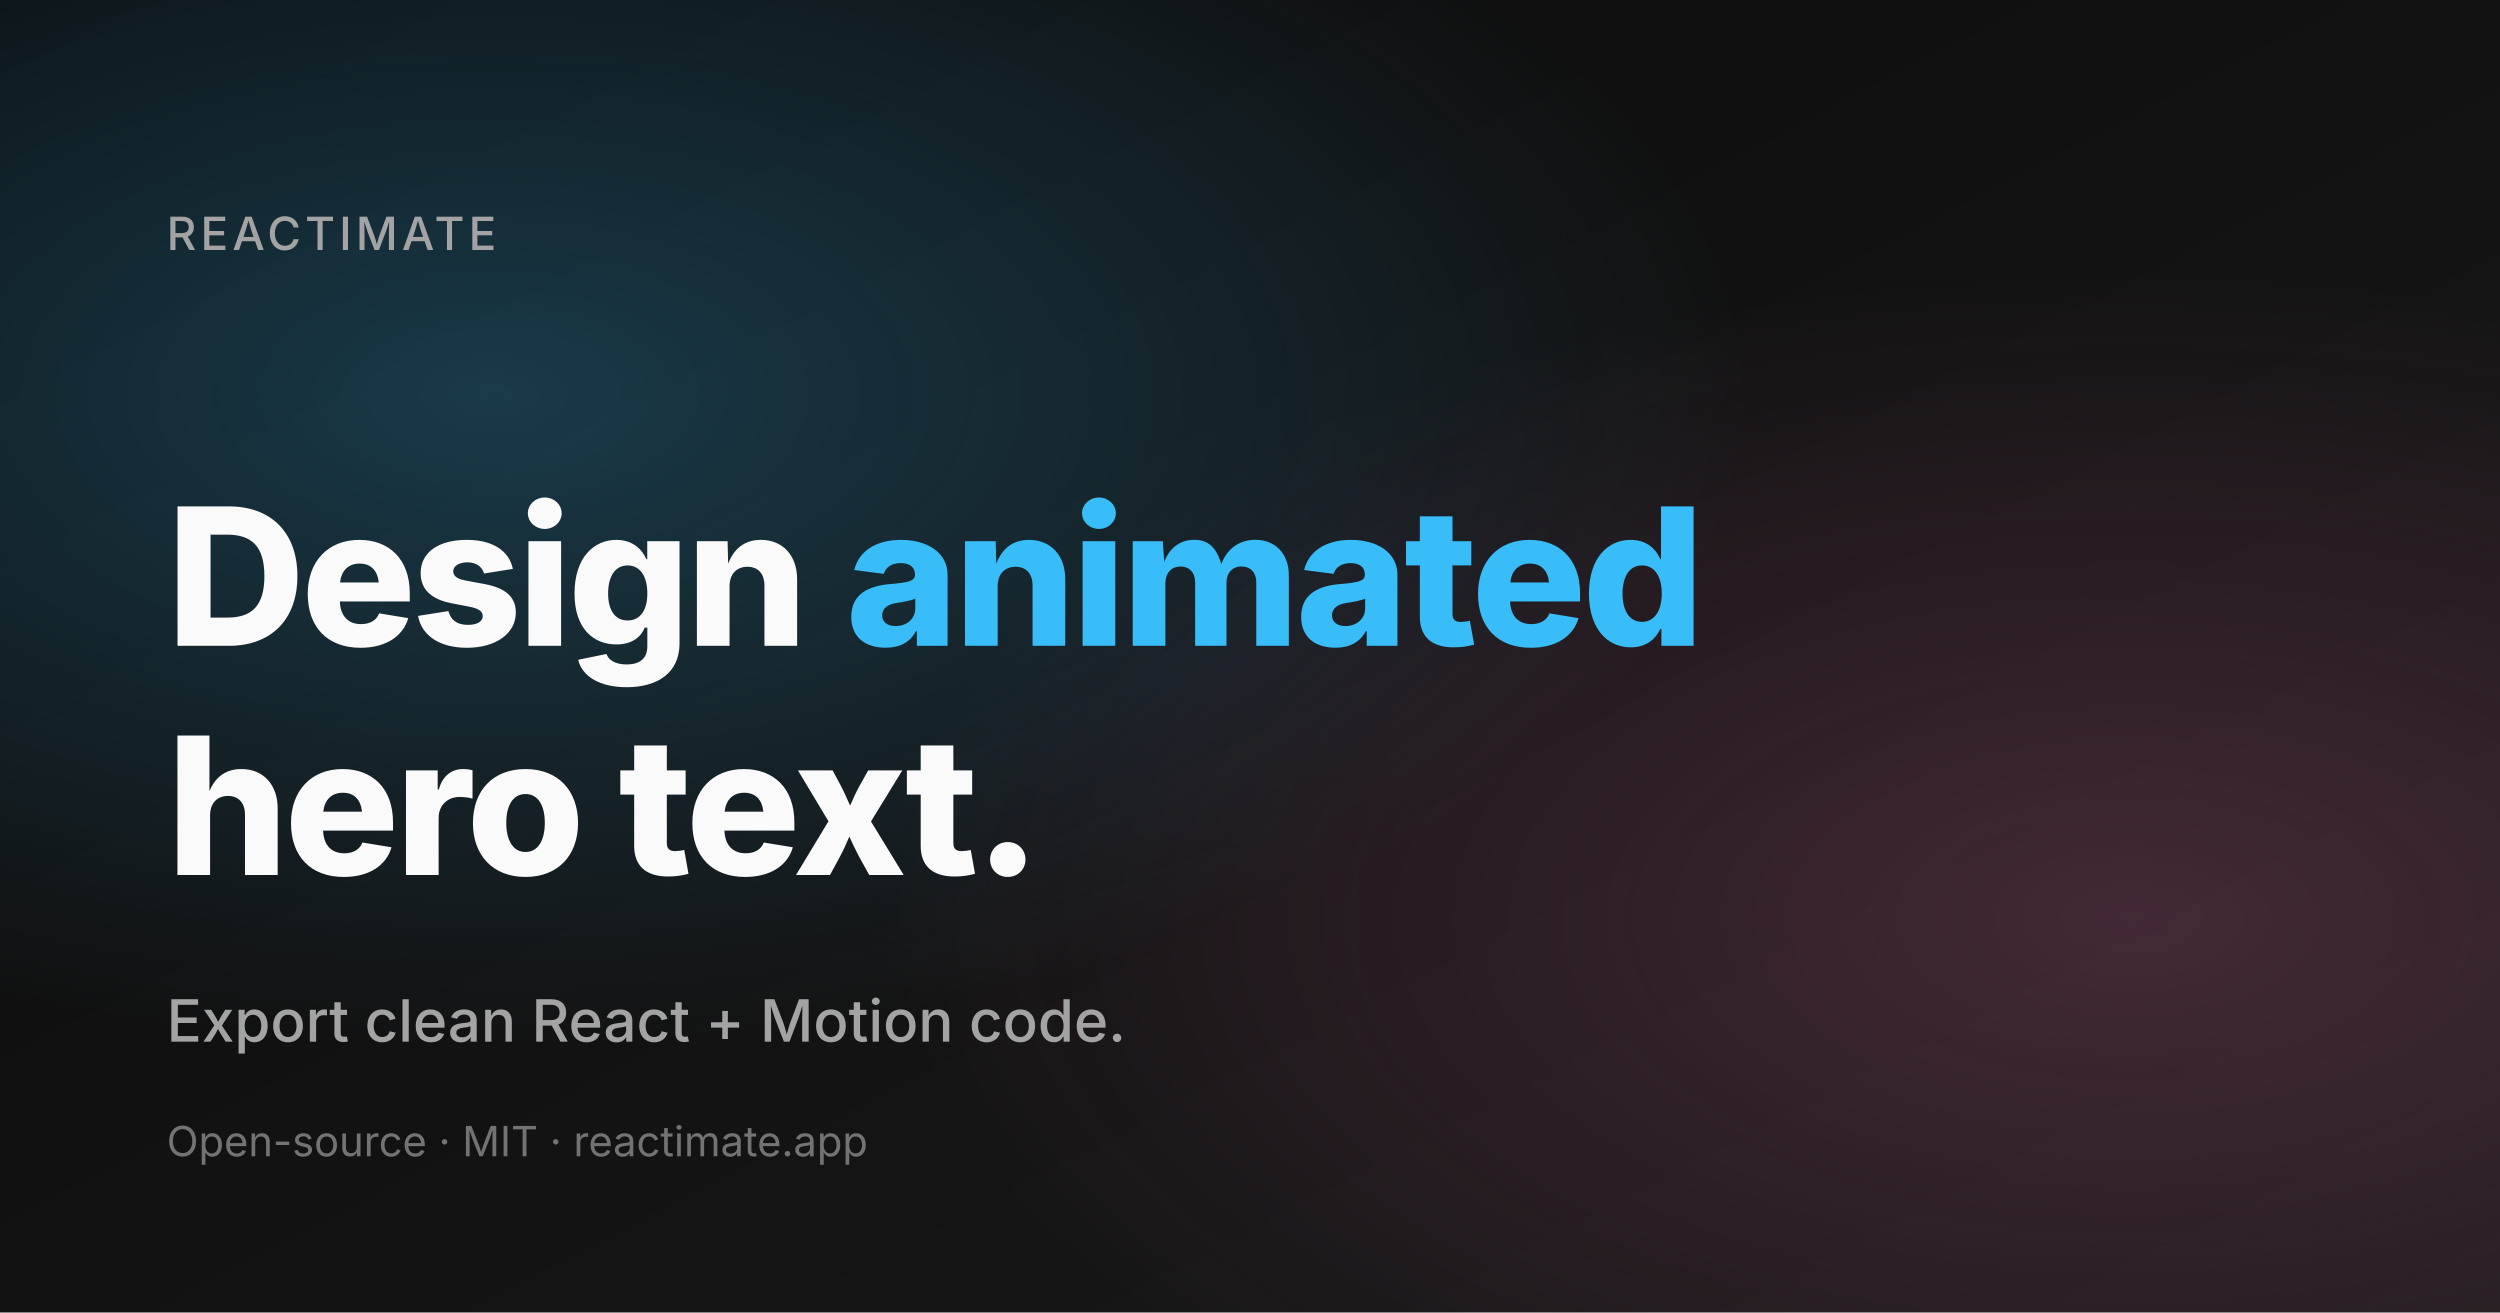
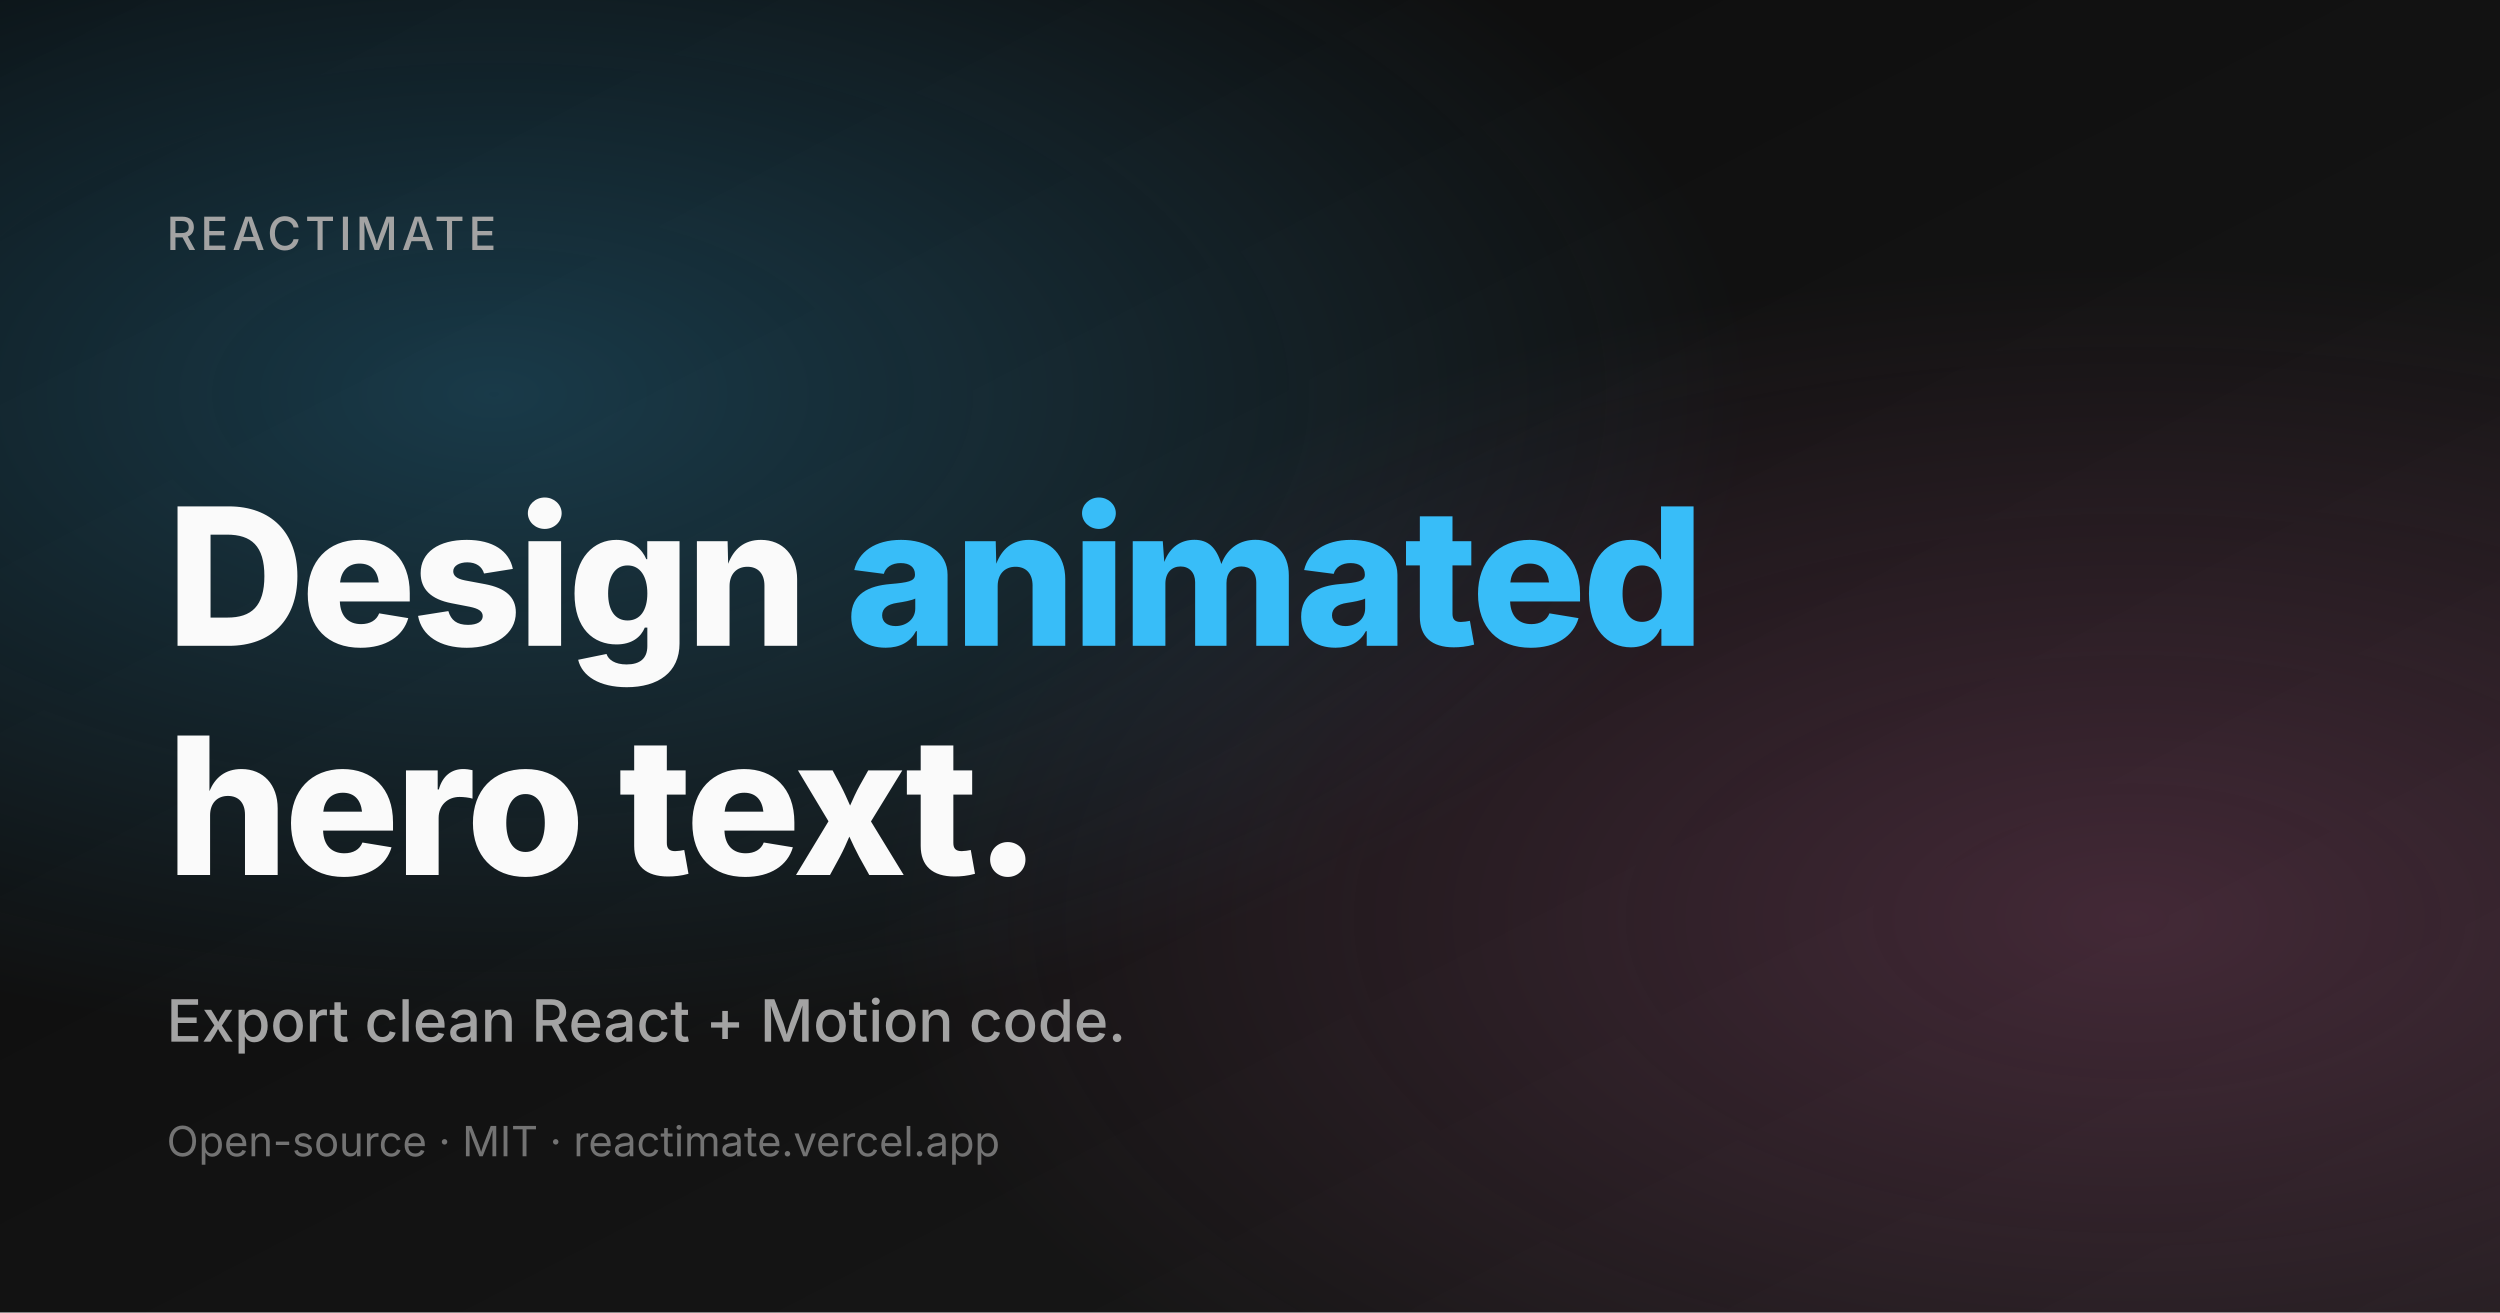
<svg xmlns="http://www.w3.org/2000/svg" width="1200" height="630" viewBox="0 0 1200 630" role="img" aria-label="reactimate — Hero Animator for React">
  <defs>
    <linearGradient id="bg" x1="0" y1="0" x2="1" y2="1">
      <stop offset="0" stop-color="#0a0a0a" />
      <stop offset="1" stop-color="#1a1a1a" />
    </linearGradient>
    <radialGradient id="glow1" cx="0.2" cy="0.3" r="0.5">
      <stop offset="0" stop-color="#38bdf8" stop-opacity="0.25" />
      <stop offset="1" stop-color="#38bdf8" stop-opacity="0" />
    </radialGradient>
    <radialGradient id="glow2" cx="0.85" cy="0.7" r="0.5">
      <stop offset="0" stop-color="#f472b6" stop-opacity="0.20" />
      <stop offset="1" stop-color="#f472b6" stop-opacity="0" />
    </radialGradient>
  </defs>
  <rect width="1200" height="630" fill="url(#bg)" />
  <rect width="1200" height="630" fill="url(#glow1)" />
  <rect width="1200" height="630" fill="url(#glow2)" />
  <g font-family="Inter, -apple-system, system-ui, Segoe UI, Roboto, sans-serif" fill="#fafafa">
    <text x="80" y="120" font-size="22" font-weight="500" letter-spacing="2" fill="#a3a3a3">REACTIMATE</text>
    <text x="80" y="310" font-size="92" font-weight="800" letter-spacing="-2">
      Design <tspan fill="#38bdf8">animated</tspan>
    </text>
    <text x="80" y="420" font-size="92" font-weight="800" letter-spacing="-2">
      hero text.
    </text>
    <text x="80" y="500" font-size="28" font-weight="500" fill="#a3a3a3">
      Export clean React + Motion code.
    </text>
    <text x="80" y="555" font-size="20" font-weight="400" fill="#737373">
-       Open-source · MIT · reactimate.app
+       Open-source · MIT · reactimate.vercel.app
    </text>
  </g>
</svg>
